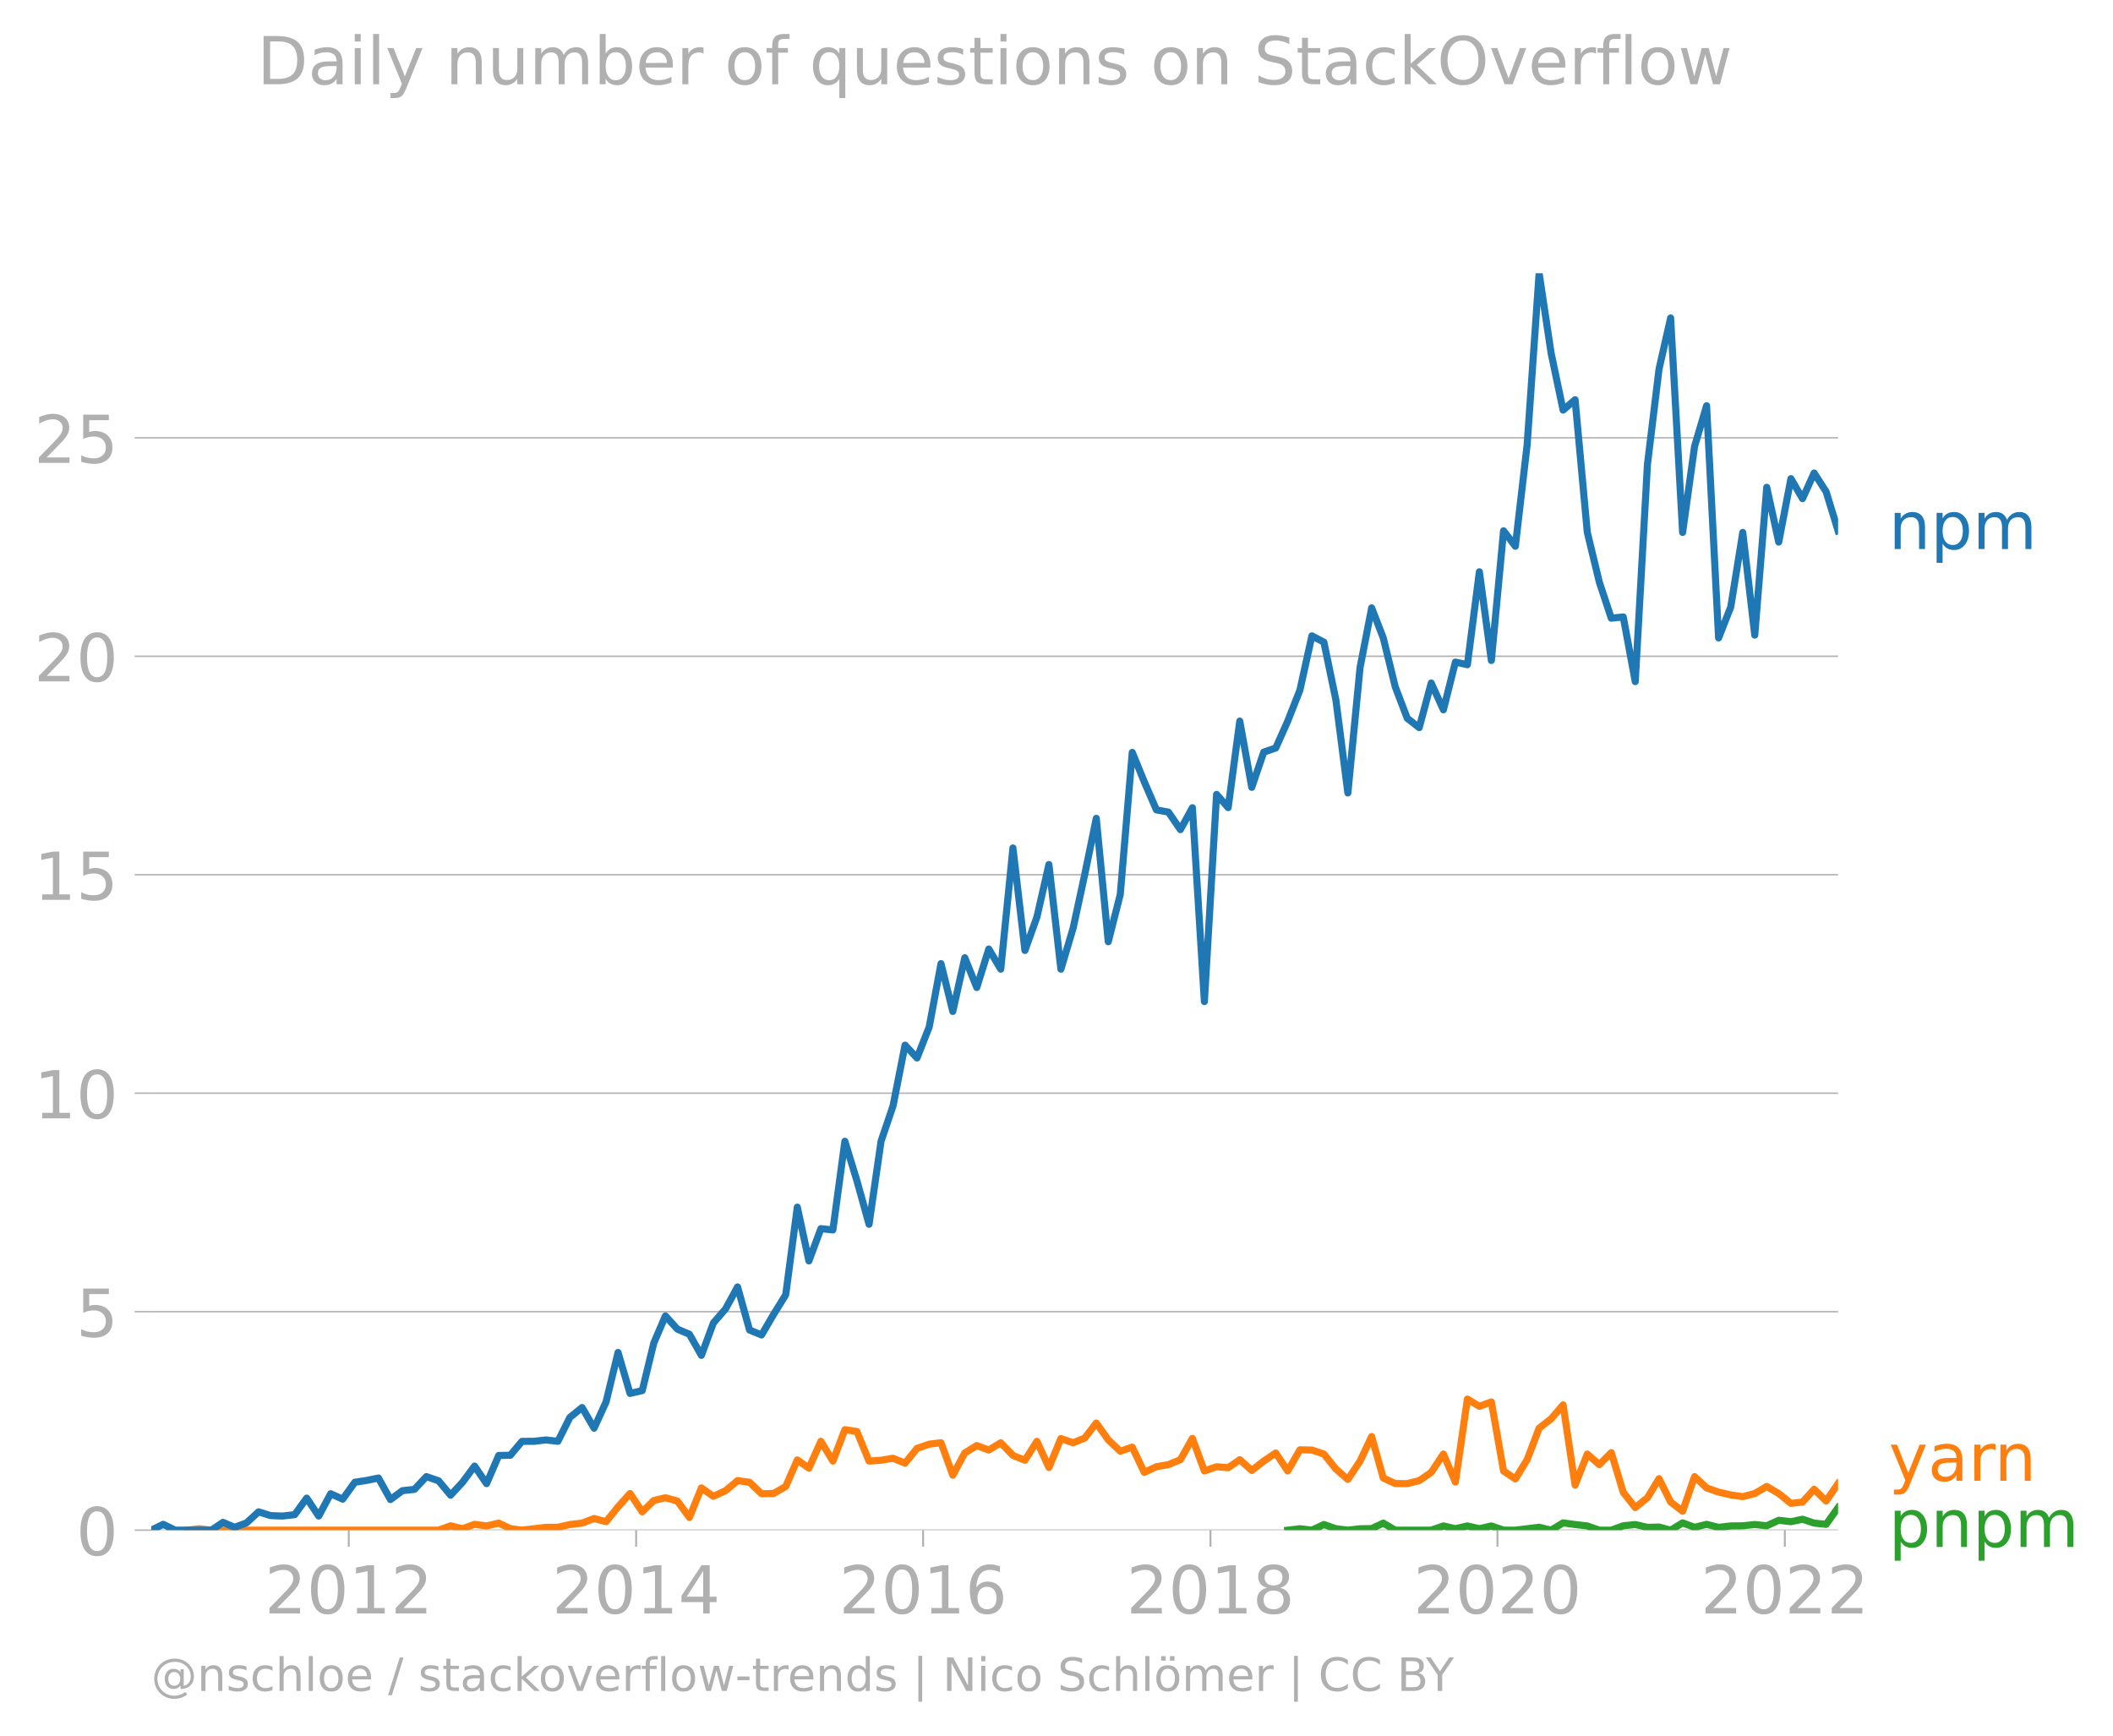
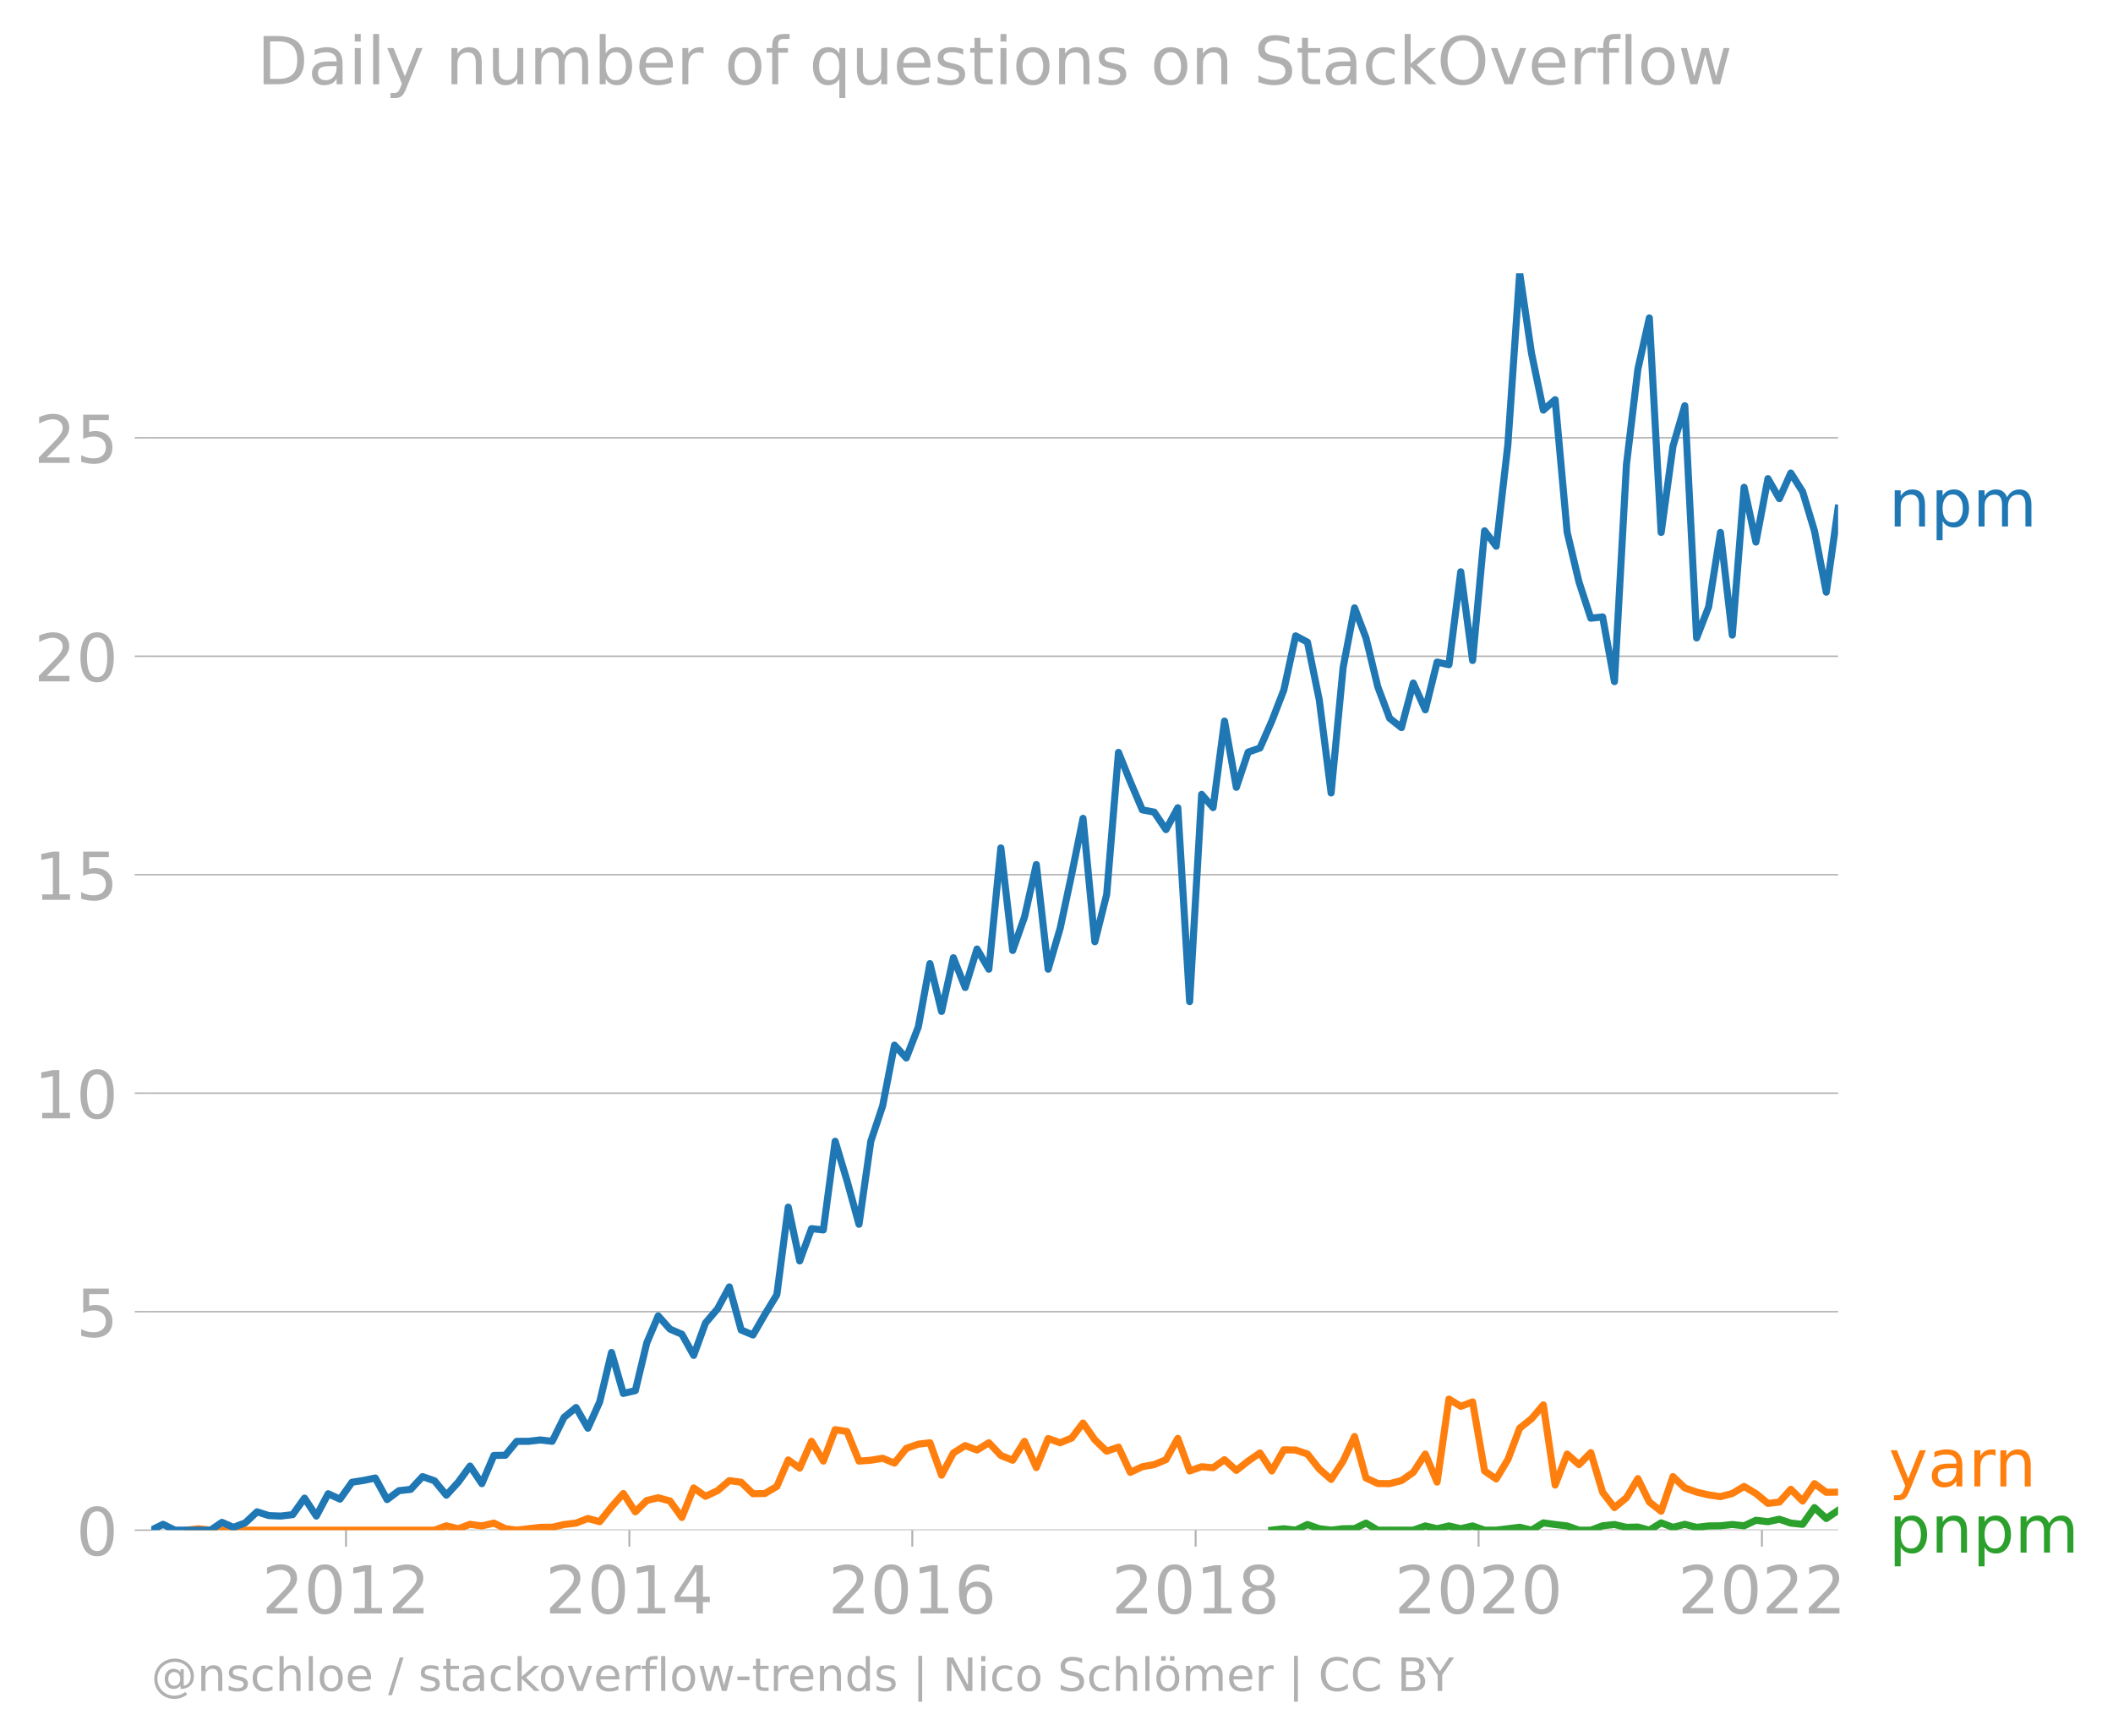
<svg xmlns="http://www.w3.org/2000/svg" xmlns:xlink="http://www.w3.org/1999/xlink" width="596.445" height="489.969" viewBox="0 0 447.334 367.477">
  <defs>
    <style>*{stroke-linejoin:round;stroke-linecap:butt}</style>
  </defs>
  <g id="figure_1">
    <path d="M0 367.477h447.334V0H0v367.477z" style="fill:none" id="patch_1" />
    <g id="axes_1">
      <path d="M32.015 323.95h357.12V57.838H32.015V323.95z" style="fill:none" id="patch_2" />
      <g id="matplotlib.axis_1">
        <g id="xtick_1">
          <g id="line2d_1">
            <defs>
-               <path id="mef0e46d15d" d="M0 0v3.5" style="stroke:#b0b0b0;stroke-width:.4" />
-             </defs>
-             <use xlink:href="#mef0e46d15d" x="73.836" y="323.95" style="fill:#b0b0b0;stroke:#b0b0b0;stroke-width:.4" />
-           </g>
-           <g style="fill:#b0b0b0" transform="matrix(.14 0 0 -.14 56.02 341.588)" id="text_1">
+               <path id="m5c1f8eaa54" d="M0 0v3.5" style="stroke:#b0b0b0;stroke-width:.4" />
+             </defs>
+             <use xlink:href="#m5c1f8eaa54" x="73.25" y="323.95" style="fill:#b0b0b0;stroke:#b0b0b0;stroke-width:.4" />
+           </g>
+           <g style="fill:#b0b0b0" transform="matrix(.14 0 0 -.14 55.435 341.588)" id="text_1">
            <defs>
              <path id="DejaVuSans-32" d="M1228 531h2203V0H469v531q359 372 979 998 621 627 780 809 303 340 423 576 121 236 121 464 0 372-261 606-261 235-680 235-297 0-627-103-329-103-704-313v638q381 153 712 231 332 78 607 78 725 0 1156-363 431-362 431-968 0-288-108-546-107-257-392-607-78-91-497-524-418-433-1181-1211z" transform="scale(.01563)" />
              <path id="DejaVuSans-30" d="M2034 4250q-487 0-733-480-245-479-245-1442 0-959 245-1439 246-480 733-480 491 0 736 480 246 480 246 1439 0 963-246 1442-245 480-736 480zm0 500q785 0 1199-621 414-620 414-1801 0-1178-414-1799Q2819-91 2034-91q-784 0-1198 620-414 621-414 1799 0 1181 414 1801 414 621 1198 621z" transform="scale(.01563)" />
              <path id="DejaVuSans-31" d="M794 531h1031v3560L703 3866v575l1116 225h631V531h1031V0H794v531z" transform="scale(.01563)" />
            </defs>
            <use xlink:href="#DejaVuSans-32" />
            <use xlink:href="#DejaVuSans-30" x="63.623" />
            <use xlink:href="#DejaVuSans-31" x="127.246" />
            <use xlink:href="#DejaVuSans-32" x="190.869" />
          </g>
        </g>
        <g id="xtick_2">
-           <use xlink:href="#mef0e46d15d" x="134.673" y="323.95" style="fill:#b0b0b0;stroke:#b0b0b0;stroke-width:.4" id="line2d_2" />
-           <g style="fill:#b0b0b0" transform="matrix(.14 0 0 -.14 116.858 341.588)" id="text_2">
+           <use xlink:href="#m5c1f8eaa54" x="133.235" y="323.95" style="fill:#b0b0b0;stroke:#b0b0b0;stroke-width:.4" id="line2d_2" />
+           <g style="fill:#b0b0b0" transform="matrix(.14 0 0 -.14 115.42 341.588)" id="text_2">
            <defs>
              <path id="DejaVuSans-34" d="M2419 4116 825 1625h1594v2491zm-166 550h794V1625h666v-525h-666V0h-628v1100H313v609l1940 2957z" transform="scale(.01563)" />
            </defs>
            <use xlink:href="#DejaVuSans-32" />
            <use xlink:href="#DejaVuSans-30" x="63.623" />
            <use xlink:href="#DejaVuSans-31" x="127.246" />
            <use xlink:href="#DejaVuSans-34" x="190.869" />
          </g>
        </g>
        <g id="xtick_3">
-           <use xlink:href="#mef0e46d15d" x="195.428" y="323.95" style="fill:#b0b0b0;stroke:#b0b0b0;stroke-width:.4" id="line2d_3" />
-           <g style="fill:#b0b0b0" transform="matrix(.14 0 0 -.14 177.613 341.588)" id="text_3">
+           <use xlink:href="#m5c1f8eaa54" x="193.137" y="323.95" style="fill:#b0b0b0;stroke:#b0b0b0;stroke-width:.4" id="line2d_3" />
+           <g style="fill:#b0b0b0" transform="matrix(.14 0 0 -.14 175.322 341.588)" id="text_3">
            <defs>
              <path id="DejaVuSans-36" d="M2113 2584q-425 0-674-291-248-290-248-796 0-503 248-796 249-292 674-292t673 292q248 293 248 796 0 506-248 796-248 291-673 291zm1253 1979v-575q-238 112-480 171-242 60-480 60-625 0-955-422-329-422-376-1275 184 272 462 417 279 145 613 145 703 0 1111-427 408-426 408-1160 0-719-425-1154Q2819-91 2113-91q-810 0-1238 620-428 621-428 1799 0 1106 525 1764t1409 658q238 0 480-47t505-140z" transform="scale(.01563)" />
            </defs>
            <use xlink:href="#DejaVuSans-32" />
            <use xlink:href="#DejaVuSans-30" x="63.623" />
            <use xlink:href="#DejaVuSans-31" x="127.246" />
            <use xlink:href="#DejaVuSans-36" x="190.869" />
          </g>
        </g>
        <g id="xtick_4">
-           <use xlink:href="#mef0e46d15d" x="256.266" y="323.95" style="fill:#b0b0b0;stroke:#b0b0b0;stroke-width:.4" id="line2d_4" />
-           <g style="fill:#b0b0b0" transform="matrix(.14 0 0 -.14 238.45 341.588)" id="text_4">
+           <use xlink:href="#m5c1f8eaa54" x="253.123" y="323.95" style="fill:#b0b0b0;stroke:#b0b0b0;stroke-width:.4" id="line2d_4" />
+           <g style="fill:#b0b0b0" transform="matrix(.14 0 0 -.14 235.308 341.588)" id="text_4">
            <defs>
              <path id="DejaVuSans-38" d="M2034 2216q-450 0-708-241-257-241-257-662 0-422 257-663 258-241 708-241t709 242q260 243 260 662 0 421-258 662-257 241-711 241zm-631 268q-406 100-633 378-226 279-226 679 0 559 398 884 399 325 1092 325 697 0 1094-325t397-884q0-400-227-679-226-278-629-378 456-106 710-416 255-309 255-755 0-679-414-1042Q2806-91 2034-91q-771 0-1186 362-414 363-414 1042 0 446 256 755 257 310 713 416zm-231 997q0-362 226-565 227-203 636-203 407 0 636 203 230 203 230 565 0 363-230 566-229 203-636 203-409 0-636-203-226-203-226-566z" transform="scale(.01563)" />
            </defs>
            <use xlink:href="#DejaVuSans-32" />
            <use xlink:href="#DejaVuSans-30" x="63.623" />
            <use xlink:href="#DejaVuSans-31" x="127.246" />
            <use xlink:href="#DejaVuSans-38" x="190.869" />
          </g>
        </g>
        <g id="xtick_5">
-           <use xlink:href="#mef0e46d15d" x="317.02" y="323.95" style="fill:#b0b0b0;stroke:#b0b0b0;stroke-width:.4" id="line2d_5" />
-           <g style="fill:#b0b0b0" transform="matrix(.14 0 0 -.14 299.205 341.588)" id="text_5">
+           <use xlink:href="#m5c1f8eaa54" x="313.025" y="323.95" style="fill:#b0b0b0;stroke:#b0b0b0;stroke-width:.4" id="line2d_5" />
+           <g style="fill:#b0b0b0" transform="matrix(.14 0 0 -.14 295.21 341.588)" id="text_5">
            <use xlink:href="#DejaVuSans-32" />
            <use xlink:href="#DejaVuSans-30" x="63.623" />
            <use xlink:href="#DejaVuSans-32" x="127.246" />
            <use xlink:href="#DejaVuSans-30" x="190.869" />
          </g>
        </g>
        <g id="xtick_6">
-           <use xlink:href="#mef0e46d15d" x="377.858" y="323.95" style="fill:#b0b0b0;stroke:#b0b0b0;stroke-width:.4" id="line2d_6" />
-           <g style="fill:#b0b0b0" transform="matrix(.14 0 0 -.14 360.043 341.588)" id="text_6">
+           <use xlink:href="#m5c1f8eaa54" x="373.01" y="323.95" style="fill:#b0b0b0;stroke:#b0b0b0;stroke-width:.4" id="line2d_6" />
+           <g style="fill:#b0b0b0" transform="matrix(.14 0 0 -.14 355.195 341.588)" id="text_6">
            <use xlink:href="#DejaVuSans-32" />
            <use xlink:href="#DejaVuSans-30" x="63.623" />
            <use xlink:href="#DejaVuSans-32" x="127.246" />
            <use xlink:href="#DejaVuSans-32" x="190.869" />
          </g>
        </g>
      </g>
      <g id="matplotlib.axis_2">
        <g id="ytick_1">
-           <path d="M32.015 323.95h357.12" clip-path="url(#pae320a208e)" style="fill:none;stroke:#b0b0b0;stroke-width:.3;stroke-linecap:square" id="line2d_7" />
+           <path d="M32.015 323.95h357.12" clip-path="url(#p82ebc25d0e)" style="fill:none;stroke:#b0b0b0;stroke-width:.3;stroke-linecap:square" id="line2d_7" />
          <g id="line2d_8">
            <defs>
-               <path id="mc555150836" d="M0 0h-3.5" style="stroke:#b0b0b0;stroke-width:.3" />
-             </defs>
-             <use xlink:href="#mc555150836" x="32.015" y="323.95" style="fill:#b0b0b0;stroke:#b0b0b0;stroke-width:.3" />
+               <path id="mf67e3c7c1b" d="M0 0h-3.5" style="stroke:#b0b0b0;stroke-width:.3" />
+             </defs>
+             <use xlink:href="#mf67e3c7c1b" x="32.015" y="323.95" style="fill:#b0b0b0;stroke:#b0b0b0;stroke-width:.3" />
          </g>
          <use xlink:href="#DejaVuSans-30" style="fill:#b0b0b0" transform="matrix(.14 0 0 -.14 16.108 329.269)" id="text_7" />
        </g>
        <g id="ytick_2">
-           <path d="M32.015 277.696h357.12" clip-path="url(#pae320a208e)" style="fill:none;stroke:#b0b0b0;stroke-width:.3;stroke-linecap:square" id="line2d_9" />
-           <use xlink:href="#mc555150836" x="32.015" y="277.696" style="fill:#b0b0b0;stroke:#b0b0b0;stroke-width:.3" id="line2d_10" />
+           <path d="M32.015 277.696h357.12" clip-path="url(#p82ebc25d0e)" style="fill:none;stroke:#b0b0b0;stroke-width:.3;stroke-linecap:square" id="line2d_9" />
+           <use xlink:href="#mf67e3c7c1b" x="32.015" y="277.696" style="fill:#b0b0b0;stroke:#b0b0b0;stroke-width:.3" id="line2d_10" />
          <g style="fill:#b0b0b0" transform="matrix(.14 0 0 -.14 16.108 283.015)" id="text_8">
            <defs>
              <path id="DejaVuSans-35" d="M691 4666h2478v-532H1269V2991q137 47 274 70 138 23 276 23 781 0 1237-428 457-428 457-1159 0-753-469-1171Q2575-91 1722-91q-294 0-599 50Q819 9 494 109v635q281-153 581-228t634-75q541 0 856 284 316 284 316 772 0 487-316 771-315 285-856 285-253 0-505-56-251-56-513-175v2344z" transform="scale(.01563)" />
            </defs>
            <use xlink:href="#DejaVuSans-35" />
          </g>
        </g>
        <g id="ytick_3">
-           <path d="M32.015 231.443h357.12" clip-path="url(#pae320a208e)" style="fill:none;stroke:#b0b0b0;stroke-width:.3;stroke-linecap:square" id="line2d_11" />
-           <use xlink:href="#mc555150836" x="32.015" y="231.443" style="fill:#b0b0b0;stroke:#b0b0b0;stroke-width:.3" id="line2d_12" />
+           <path d="M32.015 231.443h357.12" clip-path="url(#p82ebc25d0e)" style="fill:none;stroke:#b0b0b0;stroke-width:.3;stroke-linecap:square" id="line2d_11" />
+           <use xlink:href="#mf67e3c7c1b" x="32.015" y="231.443" style="fill:#b0b0b0;stroke:#b0b0b0;stroke-width:.3" id="line2d_12" />
          <g style="fill:#b0b0b0" transform="matrix(.14 0 0 -.14 7.2 236.762)" id="text_9">
            <use xlink:href="#DejaVuSans-31" />
            <use xlink:href="#DejaVuSans-30" x="63.623" />
          </g>
        </g>
        <g id="ytick_4">
-           <path d="M32.015 185.19h357.12" clip-path="url(#pae320a208e)" style="fill:none;stroke:#b0b0b0;stroke-width:.3;stroke-linecap:square" id="line2d_13" />
-           <use xlink:href="#mc555150836" x="32.015" y="185.189" style="fill:#b0b0b0;stroke:#b0b0b0;stroke-width:.3" id="line2d_14" />
+           <path d="M32.015 185.19h357.12" clip-path="url(#p82ebc25d0e)" style="fill:none;stroke:#b0b0b0;stroke-width:.3;stroke-linecap:square" id="line2d_13" />
+           <use xlink:href="#mf67e3c7c1b" x="32.015" y="185.189" style="fill:#b0b0b0;stroke:#b0b0b0;stroke-width:.3" id="line2d_14" />
          <g style="fill:#b0b0b0" transform="matrix(.14 0 0 -.14 7.2 190.508)" id="text_10">
            <use xlink:href="#DejaVuSans-31" />
            <use xlink:href="#DejaVuSans-35" x="63.623" />
          </g>
        </g>
        <g id="ytick_5">
-           <path d="M32.015 138.936h357.12" clip-path="url(#pae320a208e)" style="fill:none;stroke:#b0b0b0;stroke-width:.3;stroke-linecap:square" id="line2d_15" />
-           <use xlink:href="#mc555150836" x="32.015" y="138.936" style="fill:#b0b0b0;stroke:#b0b0b0;stroke-width:.3" id="line2d_16" />
+           <path d="M32.015 138.936h357.12" clip-path="url(#p82ebc25d0e)" style="fill:none;stroke:#b0b0b0;stroke-width:.3;stroke-linecap:square" id="line2d_15" />
+           <use xlink:href="#mf67e3c7c1b" x="32.015" y="138.936" style="fill:#b0b0b0;stroke:#b0b0b0;stroke-width:.3" id="line2d_16" />
          <g style="fill:#b0b0b0" transform="matrix(.14 0 0 -.14 7.2 144.255)" id="text_11">
            <use xlink:href="#DejaVuSans-32" />
            <use xlink:href="#DejaVuSans-30" x="63.623" />
          </g>
        </g>
        <g id="ytick_6">
-           <path d="M32.015 92.682h357.12" clip-path="url(#pae320a208e)" style="fill:none;stroke:#b0b0b0;stroke-width:.3;stroke-linecap:square" id="line2d_17" />
-           <use xlink:href="#mc555150836" x="32.015" y="92.682" style="fill:#b0b0b0;stroke:#b0b0b0;stroke-width:.3" id="line2d_18" />
+           <path d="M32.015 92.682h357.12" clip-path="url(#p82ebc25d0e)" style="fill:none;stroke:#b0b0b0;stroke-width:.3;stroke-linecap:square" id="line2d_17" />
+           <use xlink:href="#mf67e3c7c1b" x="32.015" y="92.682" style="fill:#b0b0b0;stroke:#b0b0b0;stroke-width:.3" id="line2d_18" />
          <g style="fill:#b0b0b0" transform="matrix(.14 0 0 -.14 7.2 98.001)" id="text_12">
            <use xlink:href="#DejaVuSans-32" />
            <use xlink:href="#DejaVuSans-35" x="63.623" />
          </g>
        </g>
      </g>
-       <path d="m272.62 323.95 2.58-.299 2.538.299 2.538-1.194 2.539.885 2.538.309 2.58-.299 2.455-.032 2.455-1.161 2.539 1.492h7.615l2.58-.895 2.538.586 2.538-.586 2.539.586 2.538-.586 2.58.895h2.497l2.497-.299 2.538-.318 2.538.617 2.539-1.542 2.538.348 2.58.299 2.539.895h2.538l2.538-.925 2.539-.269 2.58.597 2.455-.064 2.455.66 2.538-1.541 2.539.945 2.538-.637 2.538.637 2.58-.298 2.539-.03 2.538-.269 2.539.269 2.538-1.164 2.58.298 2.455-.522 2.455.82 2.539.26 2.538-3.542" clip-path="url(#pae320a208e)" style="fill:none;stroke:#2ca02c;stroke-width:1.5;stroke-linecap:square" id="line2d_19" />
-       <path d="m39.63 323.95 2.538-.299 2.58.299h48.105l2.538-.925 2.538.626 2.539-.935 2.538.339 2.58-.597 2.455 1.161 2.456.33 5.076-.596 2.539-.02 2.538-.577 2.58-.298 2.538-.975 2.539.676 2.538-3.143 2.538-2.825 2.58 3.88 2.456-2.398 2.455-.587 2.538.697 2.539 3.481 2.538-6.257 2.538 1.781 2.58-1.194 2.539-2.128 2.538.338 2.538 2.437 2.539-.05 2.58-1.492 2.455-5.616 2.455 1.737 2.538-5.68 2.539 4.188 2.538-6.655 2.539.388 2.58 6.267 2.538-.18 2.538-.417 2.539 1.034 2.538-3.123 2.58-.895 2.497-.299 2.496 6.864 2.539-4.705 2.538-1.562 2.539.945 2.538-1.542 2.58 2.686 2.538 1.015 2.539-3.999 2.538 5.54 2.538-6.137 2.58.895 2.456-.99 2.455-3.187 2.538 3.56 2.539 2.408 2.538-.866 2.538 5.342 2.58-1.194 2.539-.447 2.538-1.045 2.538-4.506 2.539 6.894 2.58-.896 2.455.214 2.455-1.706 2.538 2.278 2.539-1.98 2.538-1.72 2.539 3.81 2.58-4.477 2.538.05 2.538.846 2.539 3.163 2.538 2.208 2.58-3.88 2.455-5.2 2.455 8.782 2.539 1.173 2.538.02 2.538-.636 2.539-1.751 2.58-3.88 2.538 5.939 2.538-17.576 2.539 1.541 2.538-.944 2.58 14.622 2.497 1.687 2.497-4.075 2.538-6.664 2.538-1.99 2.539-2.944 2.538 16.97 2.58-6.565 2.539 2.238 2.538-2.537 2.538 8.396 2.539 3.242 2.58-2.089 2.455-4.039 2.455 4.935 2.538 1.96 2.539-7.332 2.538 2.397 2.538.886 2.58.597 2.539.368 2.538-.667 2.539-1.492 2.538 1.492 2.58 2.089 2.455-.277 2.455-2.707 2.539 2.487 2.538-3.68h0" clip-path="url(#pae320a208e)" style="fill:none;stroke:#ff7f0e;stroke-width:1.5;stroke-linecap:square" id="line2d_20" />
-       <path d="m32.015 323.95 2.538-1.234 2.539 1.234h7.656l2.456-1.652 2.455 1.055 2.538-.945 2.539-2.338 2.538.796 2.538.1 2.58-.299 2.539-3.501 2.538 3.8 2.538-4.725 2.539 1.144 2.58-3.581 2.496-.38 2.497-.515 2.539 4.565 2.538-1.88 2.538-.278 2.539-2.706 2.58.895 2.538 3.044 2.538-2.745 2.539-3.422 2.538 3.72 2.58-5.968 2.455-.043 2.456-2.941 2.538-.01 2.538-.288 2.539.288 2.538-5.063 2.58-2.089 2.538 4.377 2.539-5.57 2.538-10.465 2.538 8.674 2.58-.597 2.456-10.103 2.455-5.712 2.538 2.805 2.539 1.074 2.538 4.476 2.538-6.863 2.58-2.985 2.539-4.645 2.538 9.122 2.538 1.054 2.539-4.337 2.58-4.178 2.455-18.554 2.455 11.393 2.538-6.834 2.539.269 2.538-18.77 2.539 8.325 2.58 9.25 2.538-17.575 2.538-7.49 2.539-12.862 2.538 2.715 2.58-6.565 2.497-13.407 2.496 10.125 2.539-11.37 2.538 6.297 2.539-8.147 2.538 4.268 2.58-25.664 2.538 21.705 2.539-7.082 2.538-11.111 2.538 22.152 2.58-8.654 2.456-11.34 2.455-11.936 2.538 26.12 2.539-10.006 2.538-30.08 2.538 6.207 2.58 5.968 2.539.468 2.538 3.71 2.538-4.635 2.539 41.041 2.58-43.866 2.455 2.803 2.455-18.32 2.538 14.025 2.539-7.46 2.538-.866 2.539-5.7 2.58-6.564 2.538-11.48 2.538 1.334 2.539 12.234 2.538 19.695 2.58-26.558 2.455-12.63 2.455 6.363 2.539 10.355 2.538 6.655 2.538 1.98 2.539-9.44 2.58 5.67 2.538-10.107 2.538.557 2.539-19.675 2.538 18.78 2.58-27.454 2.497 3.272 2.497-21.475 2.538-36.336 2.538 16.94 2.539 12.045 2.538-2.198 2.58 28.05 2.539 10.534 2.538 7.67 2.538-.269 2.539 13.697 2.58-45.955 2.455-20.207 2.455-10.828 2.538 45.408 2.539-18.252 2.538-8.575 2.538 49.158 2.58-6.565 2.539-15.766 2.538 21.735 2.539-31.294 2.538 11.598 2.58-13.428 2.455 4.231 2.455-5.425 2.539 3.95 2.538 8.285h0" clip-path="url(#pae320a208e)" style="fill:none;stroke:#1f77b4;stroke-width:1.5;stroke-linecap:square" id="line2d_21" />
-       <g style="fill:#1f77b4" transform="matrix(.14 0 0 -.14 399.849 116.24)" id="text_13">
+       <path d="m269.247 323.95 2.544-.299 2.503.299 2.502-1.194 2.503.885 2.503.309 2.544-.299 2.42-.032 2.421-1.161 2.503 1.492h7.509l2.543-.895 2.503.586 2.503-.586 2.503.586 2.503-.586 2.543.895h2.462l2.462-.299 2.503-.318 2.502.617 2.503-1.542 2.503.348 2.544.299 2.503.895h2.502l2.503-.925 2.503-.269 2.544.597 2.42-.064 2.421.66 2.503-1.541 2.503.945 2.503-.637 2.503.637 2.543-.298 2.503-.03 2.503-.269 2.503.269 2.503-1.164 2.543.298 2.421-.522 2.42.82 2.504.26 2.502-3.542 2.503 2.308 2.503-1.71" clip-path="url(#p82ebc25d0e)" style="fill:none;stroke:#2ca02c;stroke-width:1.5;stroke-linecap:square" id="line2d_19" />
+       <path d="m39.523 323.95 2.503-.299 2.544.299H92l2.503-.925 2.503.626 2.502-.935 2.503.339 2.544-.597 2.42 1.161 2.421.33 5.006-.596 2.503-.02 2.503-.577 2.543-.298 2.503-.975 2.503.676 2.503-3.143 2.503-2.825 2.543 3.88 2.421-2.398 2.42-.587 2.504.697 2.503 3.481 2.502-6.257 2.503 1.781 2.544-1.194 2.503-2.128 2.503.338 2.502 2.437 2.503-.05 2.544-1.492 2.42-5.616 2.421 1.737 2.503-5.68 2.503 4.188 2.503-6.655 2.503.388 2.543 6.267 2.503-.18 2.503-.417 2.503 1.034 2.503-3.123 2.543-.895 2.462-.299 2.462 6.864 2.503-4.705 2.503-1.562 2.502.945 2.503-1.542 2.544 2.686 2.503 1.015 2.503-3.999 2.502 5.54 2.503-6.137 2.544.895 2.42-.99 2.421-3.187 2.503 3.56 2.503 2.408 2.503-.866 2.503 5.342 2.543-1.194 2.503-.447 2.503-1.045 2.503-4.506 2.503 6.894 2.543-.896 2.421.214 2.42-1.706 2.504 2.278 2.502-1.98 2.503-1.72 2.503 3.81 2.544-4.477 2.503.05 2.502.846 2.503 3.163 2.503 2.208 2.544-3.88 2.42-5.2 2.421 8.782 2.503 1.173 2.503.02 2.503-.636 2.503-1.751 2.543-3.88 2.503 5.939 2.503-17.576 2.503 1.541 2.503-.944 2.543 14.622 2.462 1.687 2.462-4.075 2.503-6.664 2.502-1.99 2.503-2.944 2.503 16.97 2.544-6.565 2.503 2.238 2.502-2.537 2.503 8.396 2.503 3.242 2.544-2.089 2.42-4.039 2.421 4.935 2.503 1.96 2.503-7.332 2.503 2.397 2.503.886 2.543.597 2.503.368 2.503-.667 2.503-1.492 2.503 1.492 2.543 2.089 2.421-.277 2.42-2.707 2.504 2.487 2.502-3.68 2.503 1.83 2.503-.04h0" clip-path="url(#p82ebc25d0e)" style="fill:none;stroke:#ff7f0e;stroke-width:1.5;stroke-linecap:square" id="line2d_20" />
+       <path d="m32.015 323.95 2.503-1.234 2.503 1.234h7.549l2.42-1.652 2.421 1.055 2.503-.945 2.503-2.338 2.503.796 2.503.1 2.543-.299 2.503-3.501 2.503 3.8 2.503-4.725 2.503 1.144 2.543-3.581 2.462-.38 2.462-.515 2.503 4.565 2.503-1.88 2.502-.278 2.503-2.706 2.544.895 2.503 3.044 2.503-2.745 2.502-3.422 2.503 3.72 2.544-5.968 2.42-.043 2.421-2.941 2.503-.01 2.503-.288 2.503.288 2.503-5.063 2.543-2.089 2.503 4.377 2.503-5.57 2.503-10.465 2.503 8.674 2.543-.597 2.421-10.103 2.42-5.712 2.504 2.805 2.503 1.074 2.502 4.476 2.503-6.863 2.544-2.985 2.503-4.645 2.503 9.122 2.502 1.054 2.503-4.337 2.544-4.178 2.42-18.554 2.421 11.393 2.503-6.834 2.503.269 2.503-18.77 2.503 8.325 2.543 9.25 2.503-17.575 2.503-7.49 2.503-12.862 2.503 2.715 2.543-6.565 2.462-13.407 2.462 10.125 2.503-11.37 2.503 6.297 2.502-8.147 2.503 4.268 2.544-25.664 2.503 21.705 2.503-7.082 2.502-11.111 2.503 22.152 2.544-8.654 2.42-11.34 2.421-11.936 2.503 26.12 2.503-10.006 2.503-30.08 2.503 6.207 2.543 5.968 2.503.468 2.503 3.71 2.503-4.635 2.503 41.041 2.543-43.866 2.421 2.803 2.42-18.32 2.504 14.025 2.502-7.46 2.503-.866 2.503-5.7 2.544-6.564 2.503-11.48 2.502 1.334 2.503 12.234 2.503 19.695 2.544-26.558 2.42-12.63 2.421 6.363 2.503 10.355 2.503 6.655 2.503 1.98 2.503-9.44 2.543 5.67 2.503-10.107 2.503.557 2.503-19.675 2.503 18.78 2.543-27.454 2.462 3.272 2.462-21.475 2.503-36.336 2.502 16.94 2.503 12.045 2.503-2.198 2.544 28.05 2.503 10.534 2.502 7.67 2.503-.269 2.503 13.697 2.544-45.955 2.42-20.207 2.421-10.828 2.503 45.408 2.503-18.252 2.503-8.575 2.503 49.158 2.543-6.565 2.503-15.766 2.503 21.735 2.503-31.294 2.503 11.598 2.543-13.428 2.421 4.231 2.42-5.425 2.504 3.95 2.502 8.285 2.503 12.991 2.503-17.765h0" clip-path="url(#p82ebc25d0e)" style="fill:none;stroke:#1f77b4;stroke-width:1.5;stroke-linecap:square" id="line2d_21" />
+       <g style="fill:#1f77b4" transform="matrix(.14 0 0 -.14 399.849 111.466)" id="text_13">
        <defs>
          <path id="DejaVuSans-6e" d="M3513 2113V0h-575v2094q0 497-194 743-194 247-581 247-466 0-735-297-269-296-269-809V0H581v3500h578v-544q207 316 486 472 280 156 646 156 603 0 912-373 310-373 310-1098z" transform="scale(.01563)" />
          <path id="DejaVuSans-70" d="M1159 525v-1856H581v4831h578v-531q182 312 458 463 277 152 661 152 638 0 1036-506 399-506 399-1331T3314 415Q2916-91 2278-91q-384 0-661 152-276 152-458 464zm1957 1222q0 634-261 995t-717 361q-457 0-718-361t-261-995q0-634 261-995t718-361q456 0 717 361t261 995z" transform="scale(.01563)" />
          <path id="DejaVuSans-6d" d="M3328 2828q216 388 516 572t706 184q547 0 844-383 297-382 297-1088V0h-578v2094q0 503-179 746-178 244-543 244-447 0-707-297-259-296-259-809V0h-578v2094q0 506-178 748t-550 242q-441 0-701-298-259-298-259-808V0H581v3500h578v-544q197 322 472 475t653 153q382 0 649-194 267-193 395-562z" transform="scale(.01563)" />
        </defs>
        <use xlink:href="#DejaVuSans-6e" />
        <use xlink:href="#DejaVuSans-70" x="63.379" />
        <use xlink:href="#DejaVuSans-6d" x="126.855" />
      </g>
-       <g style="fill:#ff7f0e" transform="matrix(.14 0 0 -.14 399.849 313.502)" id="text_14">
+       <g style="fill:#ff7f0e" transform="matrix(.14 0 0 -.14 399.849 314.696)" id="text_14">
        <defs>
          <path id="DejaVuSans-79" d="M2059-325q-243-625-475-815-231-191-618-191H506v481h338q237 0 368 113 132 112 291 531l103 262L191 3500h609L1894 763l1094 2737h609L2059-325z" transform="scale(.01563)" />
          <path id="DejaVuSans-61" d="M2194 1759q-697 0-966-159t-269-544q0-306 202-486 202-179 548-179 479 0 768 339t289 901v128h-572zm1147 238V0h-575v531q-197-318-491-470T1556-91q-537 0-855 302-317 302-317 808 0 590 395 890 396 300 1180 300h807v57q0 397-261 614t-733 217q-300 0-585-72-284-72-546-216v532q315 122 612 182 297 61 578 61 760 0 1135-394 375-393 375-1193z" transform="scale(.01563)" />
          <path id="DejaVuSans-72" d="M2631 2963q-97 56-211 82-114 27-251 27-488 0-749-317t-261-911V0H581v3500h578v-544q182 319 472 473 291 155 707 155 59 0 131-8 72-7 159-23l3-590z" transform="scale(.01563)" />
        </defs>
        <use xlink:href="#DejaVuSans-79" />
        <use xlink:href="#DejaVuSans-61" x="59.18" />
        <use xlink:href="#DejaVuSans-72" x="120.459" />
        <use xlink:href="#DejaVuSans-6e" x="159.822" />
      </g>
-       <g style="fill:#2ca02c" transform="matrix(.14 0 0 -.14 399.849 327.502)" id="text_15">
+       <g style="fill:#2ca02c" transform="matrix(.14 0 0 -.14 399.849 328.696)" id="text_15">
        <use xlink:href="#DejaVuSans-70" />
        <use xlink:href="#DejaVuSans-6e" x="63.477" />
        <use xlink:href="#DejaVuSans-70" x="126.855" />
        <use xlink:href="#DejaVuSans-6d" x="190.332" />
      </g>
      <g style="fill:#b0b0b0" transform="matrix(.09716 0 0 -.09716 32.015 357.986)" id="text_16">
        <defs>
          <path id="DejaVuSans-40" d="M2381 1678q0-447 222-702 222-254 610-254 384 0 604 256 221 256 221 700 0 438-225 695-225 258-607 258-378 0-602-256-223-256-223-697zm1703-934q-187-241-429-355t-564-114q-538 0-874 389t-336 1014q0 625 337 1015 338 391 873 391 322 0 565-117 244-117 428-354v409h447V722q457 69 714 417 258 349 258 902 0 334-99 628-98 294-298 544-325 409-792 626t-1017 217q-384 0-738-102-353-101-653-301-490-319-767-836-276-517-276-1120 0-497 179-932 180-434 521-765 328-325 759-495 431-171 922-171 403 0 792 136t714 389l281-347q-390-303-851-464t-936-161q-578 0-1091 205-512 205-912 595Q841 78 631 592q-209 514-209 1105 0 569 212 1084 213 516 607 907 403 396 931 607t1119 211q662 0 1229-272 568-271 952-771 234-307 357-666 124-359 124-744 0-822-497-1297T4084 263v481z" transform="scale(.01563)" />
          <path id="DejaVuSans-73" d="M2834 3397v-544q-243 125-506 187-262 63-544 63-428 0-642-131t-214-394q0-200 153-314t616-217l197-44q612-131 870-370t258-667q0-488-386-773Q2250-91 1575-91q-281 0-586 55T347 128v594q319-166 628-249 309-82 613-82 406 0 624 139 219 139 219 392 0 234-158 359-157 125-692 241l-200 47q-534 112-772 345-237 233-237 639 0 494 350 762 350 269 994 269 318 0 599-47 282-46 519-140z" transform="scale(.01563)" />
          <path id="DejaVuSans-63" d="M3122 3366v-538q-244 135-489 202t-495 67q-560 0-870-355-309-354-309-995t309-996q310-354 870-354 250 0 495 67t489 202V134Q2881 22 2623-34q-257-57-548-57-791 0-1257 497-465 497-465 1341 0 856 470 1346 471 491 1290 491 265 0 518-55 253-54 491-163z" transform="scale(.01563)" />
          <path id="DejaVuSans-68" d="M3513 2113V0h-575v2094q0 497-194 743-194 247-581 247-466 0-735-297-269-296-269-809V0H581v4863h578V2956q207 316 486 472 280 156 646 156 603 0 912-373 310-373 310-1098z" transform="scale(.01563)" />
          <path id="DejaVuSans-6c" d="M603 4863h575V0H603v4863z" transform="scale(.01563)" />
          <path id="DejaVuSans-6f" d="M1959 3097q-462 0-731-361t-269-989q0-628 267-989 268-361 733-361 460 0 728 362 269 363 269 988 0 622-269 986-268 364-728 364zm0 487q750 0 1178-488 429-487 429-1349 0-859-429-1349Q2709-91 1959-91q-753 0-1180 489-426 490-426 1349 0 862 426 1349 427 488 1180 488z" transform="scale(.01563)" />
          <path id="DejaVuSans-65" d="M3597 1894v-281H953q38-594 358-905t892-311q331 0 642 81t618 244V178Q3153 47 2828-22t-659-69q-838 0-1327 487-489 488-489 1320 0 859 464 1363 464 505 1252 505 706 0 1117-455 411-454 411-1235zm-575 169q-6 471-264 752-258 282-683 282-481 0-770-272t-333-766l2050 4z" transform="scale(.01563)" />
          <path id="DejaVuSans-2f" d="M1625 4666h531L531-594H0l1625 5260z" transform="scale(.01563)" />
          <path id="DejaVuSans-74" d="M1172 4494v-994h1184v-447H1172V1153q0-428 117-550t477-122h590V0h-590q-666 0-919 248-253 249-253 905v1900H172v447h422v994h578z" transform="scale(.01563)" />
          <path id="DejaVuSans-6b" d="M581 4863h578V1991l1716 1509h734L1753 1863 3688 0h-750L1159 1709V0H581v4863z" transform="scale(.01563)" />
          <path id="DejaVuSans-76" d="M191 3500h609L1894 563l1094 2937h609L2284 0h-781L191 3500z" transform="scale(.01563)" />
          <path id="DejaVuSans-66" d="M2375 4863v-479h-550q-309 0-430-125-120-125-120-450v-309h947v-447h-947V0H697v3053H147v447h550v244q0 584 272 851 272 268 862 268h544z" transform="scale(.01563)" />
          <path id="DejaVuSans-77" d="M269 3500h575l719-2731 715 2731h678l719-2731 716 2731h575L4050 0h-678l-753 2869L1863 0h-679L269 3500z" transform="scale(.01563)" />
          <path id="DejaVuSans-2d" d="M313 2009h1684v-512H313v512z" transform="scale(.01563)" />
          <path id="DejaVuSans-64" d="M2906 2969v1894h575V0h-575v525q-181-312-458-464-276-152-664-152-634 0-1033 506-398 507-398 1332t398 1331q399 506 1033 506 388 0 664-152 277-151 458-463zM947 1747q0-634 261-995t717-361q456 0 718 361 263 361 263 995t-263 995q-262 361-718 361t-717-361q-261-361-261-995z" transform="scale(.01563)" />
          <path id="DejaVuSans-7c" d="M1344 4891v-6400H813v6400h531z" transform="scale(.01563)" />
          <path id="DejaVuSans-4e" d="M628 4666h850L3547 763v3903h612V0h-850L1241 3903V0H628v4666z" transform="scale(.01563)" />
          <path id="DejaVuSans-69" d="M603 3500h575V0H603v3500zm0 1363h575v-729H603v729z" transform="scale(.01563)" />
          <path id="DejaVuSans-53" d="M3425 4513v-616q-359 172-678 256-319 85-616 85-515 0-795-200t-280-569q0-310 186-468 186-157 705-254l381-78q706-135 1042-474t336-907q0-679-455-1029Q2797-91 1919-91q-331 0-705 75-373 75-773 222v650q384-215 753-325 369-109 725-109 540 0 834 212 294 213 294 607 0 343-211 537t-692 291l-385 75q-706 140-1022 440-315 300-315 835 0 619 436 975t1201 356q329 0 669-60 341-59 697-177z" transform="scale(.01563)" />
          <path id="DejaVuSans-f6" d="M1959 3097q-462 0-731-361t-269-989q0-628 267-989 268-361 733-361 460 0 728 362 269 363 269 988 0 622-269 986-268 364-728 364zm0 487q750 0 1178-488 429-487 429-1349 0-859-429-1349Q2709-91 1959-91q-753 0-1180 489-426 490-426 1349 0 862 426 1349 427 488 1180 488zm295 1266h634v-631h-634v631zm-1222 0h634v-631h-634v631z" transform="scale(.01563)" />
          <path id="DejaVuSans-43" d="M4122 4306v-665q-319 297-680 443-361 147-767 147-800 0-1225-489t-425-1414q0-922 425-1411t1225-489q406 0 767 147t680 444V359q-331-225-702-338-370-112-782-112-1060 0-1670 648-609 649-609 1771 0 1125 609 1773 610 649 1670 649 418 0 788-111 371-111 696-333z" transform="scale(.01563)" />
          <path id="DejaVuSans-42" d="M1259 2228V519h1013q509 0 754 211 246 211 246 645 0 438-246 645-245 208-754 208H1259zm0 1919V2741h935q462 0 688 173 227 174 227 530 0 353-227 528-226 175-688 175h-935zm-631 519h1613q722 0 1112-300 391-300 391-853 0-429-200-682t-588-315q466-100 724-418 258-317 258-792 0-625-425-966Q3088 0 2303 0H628v4666z" transform="scale(.01563)" />
          <path id="DejaVuSans-59" d="M-13 4666h679l1293-1919 1285 1919h678L2272 2222V0h-634v2222L-13 4666z" transform="scale(.01563)" />
        </defs>
        <use xlink:href="#DejaVuSans-40" />
        <use xlink:href="#DejaVuSans-6e" x="100" />
        <use xlink:href="#DejaVuSans-73" x="163.379" />
        <use xlink:href="#DejaVuSans-63" x="215.479" />
        <use xlink:href="#DejaVuSans-68" x="270.459" />
        <use xlink:href="#DejaVuSans-6c" x="333.838" />
        <use xlink:href="#DejaVuSans-6f" x="361.621" />
        <use xlink:href="#DejaVuSans-65" x="422.803" />
        <use xlink:href="#DejaVuSans-20" x="484.326" />
        <use xlink:href="#DejaVuSans-2f" x="516.113" />
        <use xlink:href="#DejaVuSans-20" x="549.805" />
        <use xlink:href="#DejaVuSans-73" x="581.592" />
        <use xlink:href="#DejaVuSans-74" x="633.691" />
        <use xlink:href="#DejaVuSans-61" x="672.9" />
        <use xlink:href="#DejaVuSans-63" x="734.18" />
        <use xlink:href="#DejaVuSans-6b" x="789.16" />
        <use xlink:href="#DejaVuSans-6f" x="843.445" />
        <use xlink:href="#DejaVuSans-76" x="904.627" />
        <use xlink:href="#DejaVuSans-65" x="963.807" />
        <use xlink:href="#DejaVuSans-72" x="1025.33" />
        <use xlink:href="#DejaVuSans-66" x="1066.443" />
        <use xlink:href="#DejaVuSans-6c" x="1101.648" />
        <use xlink:href="#DejaVuSans-6f" x="1129.432" />
        <use xlink:href="#DejaVuSans-77" x="1190.613" />
        <use xlink:href="#DejaVuSans-2d" x="1272.4" />
        <use xlink:href="#DejaVuSans-74" x="1308.484" />
        <use xlink:href="#DejaVuSans-72" x="1347.693" />
        <use xlink:href="#DejaVuSans-65" x="1386.557" />
        <use xlink:href="#DejaVuSans-6e" x="1448.08" />
        <use xlink:href="#DejaVuSans-64" x="1511.459" />
        <use xlink:href="#DejaVuSans-73" x="1574.936" />
        <use xlink:href="#DejaVuSans-20" x="1627.035" />
        <use xlink:href="#DejaVuSans-7c" x="1658.822" />
        <use xlink:href="#DejaVuSans-20" x="1692.514" />
        <use xlink:href="#DejaVuSans-4e" x="1724.301" />
        <use xlink:href="#DejaVuSans-69" x="1799.105" />
        <use xlink:href="#DejaVuSans-63" x="1826.889" />
        <use xlink:href="#DejaVuSans-6f" x="1881.869" />
        <use xlink:href="#DejaVuSans-20" x="1943.051" />
        <use xlink:href="#DejaVuSans-53" x="1974.838" />
        <use xlink:href="#DejaVuSans-63" x="2038.314" />
        <use xlink:href="#DejaVuSans-68" x="2093.295" />
        <use xlink:href="#DejaVuSans-6c" x="2156.674" />
        <use xlink:href="#DejaVuSans-f6" x="2184.457" />
        <use xlink:href="#DejaVuSans-6d" x="2245.639" />
        <use xlink:href="#DejaVuSans-65" x="2343.051" />
        <use xlink:href="#DejaVuSans-72" x="2404.574" />
        <use xlink:href="#DejaVuSans-20" x="2445.688" />
        <use xlink:href="#DejaVuSans-7c" x="2477.475" />
        <use xlink:href="#DejaVuSans-20" x="2511.166" />
        <use xlink:href="#DejaVuSans-43" x="2542.953" />
        <use xlink:href="#DejaVuSans-43" x="2612.777" />
        <use xlink:href="#DejaVuSans-20" x="2682.602" />
        <use xlink:href="#DejaVuSans-42" x="2714.389" />
        <use xlink:href="#DejaVuSans-59" x="2777.492" />
      </g>
      <g style="fill:#b0b0b0" transform="matrix(.14 0 0 -.14 54.43 17.838)" id="text_17">
        <defs>
          <path id="DejaVuSans-44" d="M1259 4147V519h763q966 0 1414 437 448 438 448 1382 0 937-448 1373t-1414 436h-763zm-631 519h1297q1356 0 1990-564 635-564 635-1764 0-1207-638-1773Q3275 0 1925 0H628v4666z" transform="scale(.01563)" />
          <path id="DejaVuSans-75" d="M544 1381v2119h575V1403q0-497 193-746 194-248 582-248 465 0 735 297 271 297 271 810v1984h575V0h-575v538q-209-319-486-474-276-155-642-155-603 0-916 375-312 375-312 1097zm1447 2203z" transform="scale(.01563)" />
          <path id="DejaVuSans-62" d="M3116 1747q0 634-261 995t-717 361q-457 0-718-361t-261-995q0-634 261-995t718-361q456 0 717 361t261 995zM1159 2969q182 312 458 463 277 152 661 152 638 0 1036-506 399-506 399-1331T3314 415Q2916-91 2278-91q-384 0-661 152-276 152-458 464V0H581v4863h578V2969z" transform="scale(.01563)" />
          <path id="DejaVuSans-71" d="M947 1747q0-634 261-995t717-361q456 0 718 361 263 361 263 995t-263 995q-262 361-718 361t-717-361q-261-361-261-995zM2906 525q-181-312-458-464-276-152-664-152-634 0-1033 506-398 507-398 1332t398 1331q399 506 1033 506 388 0 664-152 277-151 458-463v531h575v-4831h-575V525z" transform="scale(.01563)" />
          <path id="DejaVuSans-4f" d="M2522 4238q-688 0-1093-513-404-512-404-1397 0-881 404-1394 405-512 1093-512 687 0 1089 512 402 513 402 1394 0 885-402 1397-402 513-1089 513zm0 512q981 0 1568-658 588-658 588-1764 0-1103-588-1761Q3503-91 2522-91q-984 0-1574 656-589 657-589 1763t589 1764q590 658 1574 658z" transform="scale(.01563)" />
        </defs>
        <use xlink:href="#DejaVuSans-44" />
        <use xlink:href="#DejaVuSans-61" x="77.002" />
        <use xlink:href="#DejaVuSans-69" x="138.281" />
        <use xlink:href="#DejaVuSans-6c" x="166.064" />
        <use xlink:href="#DejaVuSans-79" x="193.848" />
        <use xlink:href="#DejaVuSans-20" x="253.027" />
        <use xlink:href="#DejaVuSans-6e" x="284.814" />
        <use xlink:href="#DejaVuSans-75" x="348.193" />
        <use xlink:href="#DejaVuSans-6d" x="411.572" />
        <use xlink:href="#DejaVuSans-62" x="508.984" />
        <use xlink:href="#DejaVuSans-65" x="572.461" />
        <use xlink:href="#DejaVuSans-72" x="633.984" />
        <use xlink:href="#DejaVuSans-20" x="675.098" />
        <use xlink:href="#DejaVuSans-6f" x="706.885" />
        <use xlink:href="#DejaVuSans-66" x="768.066" />
        <use xlink:href="#DejaVuSans-20" x="803.271" />
        <use xlink:href="#DejaVuSans-71" x="835.059" />
        <use xlink:href="#DejaVuSans-75" x="898.535" />
        <use xlink:href="#DejaVuSans-65" x="961.914" />
        <use xlink:href="#DejaVuSans-73" x="1023.438" />
        <use xlink:href="#DejaVuSans-74" x="1075.537" />
        <use xlink:href="#DejaVuSans-69" x="1114.746" />
        <use xlink:href="#DejaVuSans-6f" x="1142.529" />
        <use xlink:href="#DejaVuSans-6e" x="1203.711" />
        <use xlink:href="#DejaVuSans-73" x="1267.09" />
        <use xlink:href="#DejaVuSans-20" x="1319.189" />
        <use xlink:href="#DejaVuSans-6f" x="1350.977" />
        <use xlink:href="#DejaVuSans-6e" x="1412.158" />
        <use xlink:href="#DejaVuSans-20" x="1475.537" />
        <use xlink:href="#DejaVuSans-53" x="1507.324" />
        <use xlink:href="#DejaVuSans-74" x="1570.801" />
        <use xlink:href="#DejaVuSans-61" x="1610.01" />
        <use xlink:href="#DejaVuSans-63" x="1671.289" />
        <use xlink:href="#DejaVuSans-6b" x="1726.27" />
        <use xlink:href="#DejaVuSans-4f" x="1784.18" />
        <use xlink:href="#DejaVuSans-76" x="1862.891" />
        <use xlink:href="#DejaVuSans-65" x="1922.07" />
        <use xlink:href="#DejaVuSans-72" x="1983.594" />
        <use xlink:href="#DejaVuSans-66" x="2024.707" />
        <use xlink:href="#DejaVuSans-6c" x="2059.912" />
        <use xlink:href="#DejaVuSans-6f" x="2087.695" />
        <use xlink:href="#DejaVuSans-77" x="2148.877" />
      </g>
    </g>
  </g>
  <defs>
-     <clipPath id="pae320a208e">
+     <clipPath id="p82ebc25d0e">
      <path d="M32.015 57.838h357.12V323.95H32.015z" />
    </clipPath>
  </defs>
</svg>
